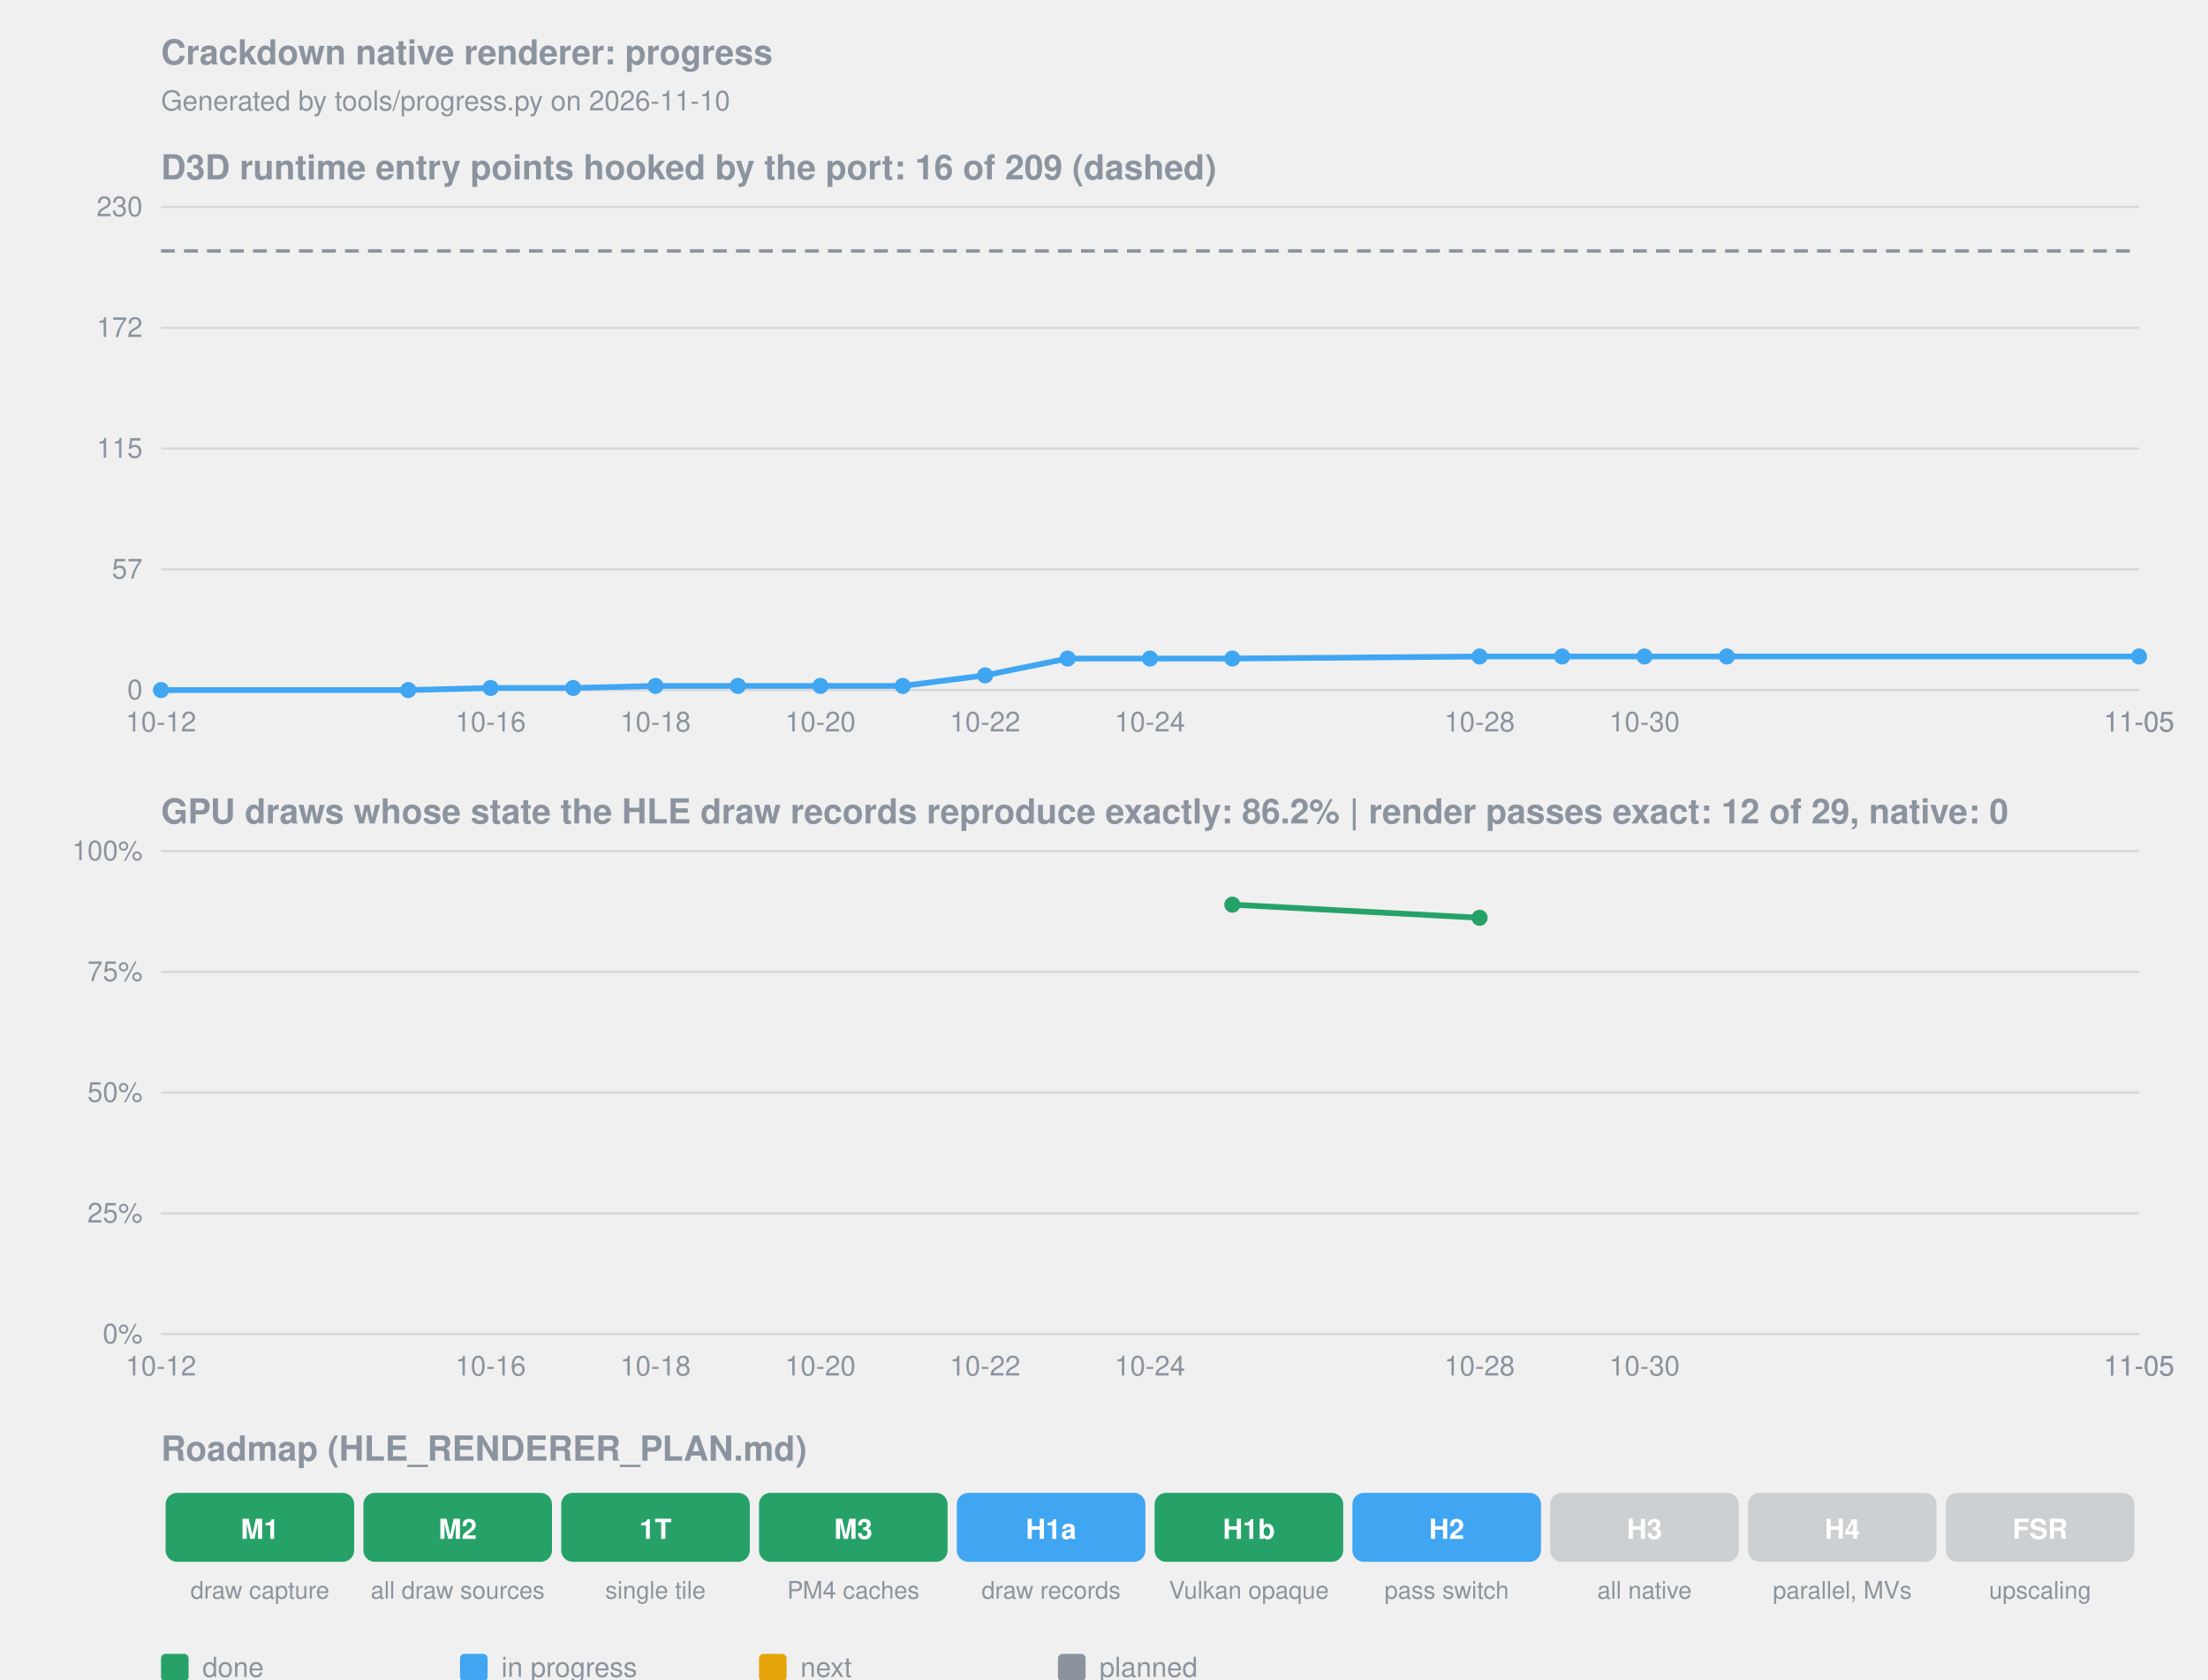
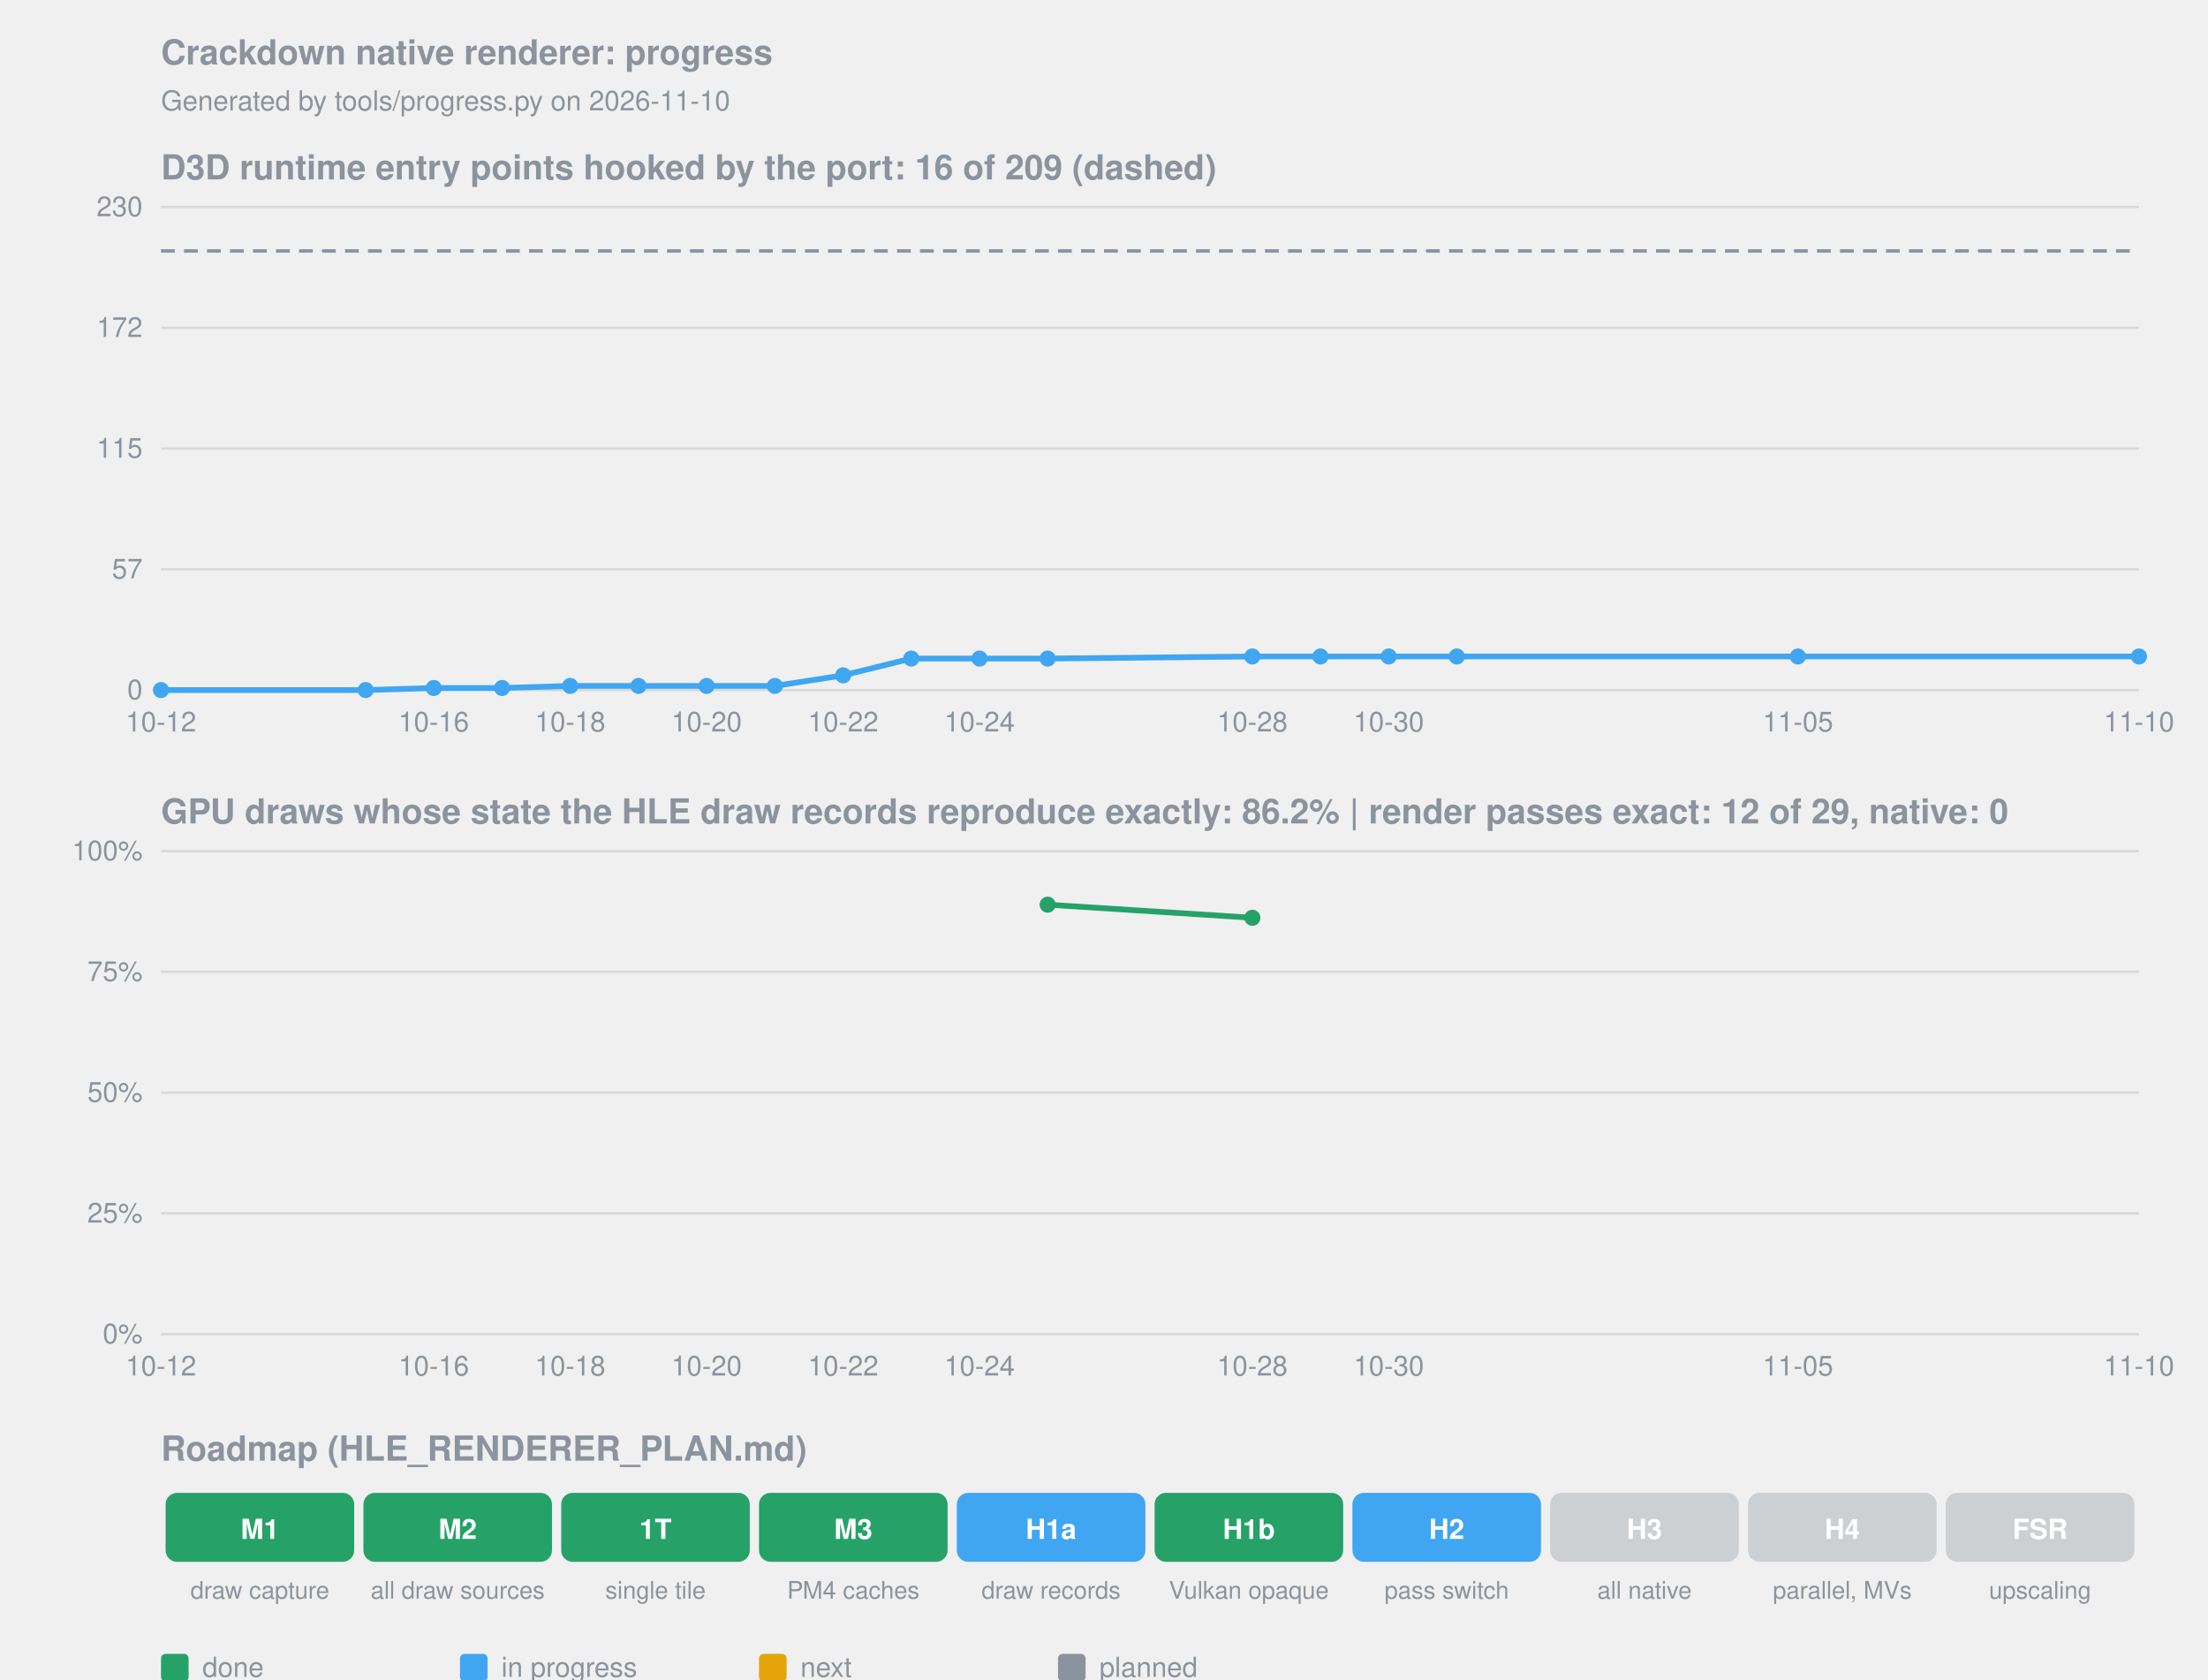
<svg xmlns="http://www.w3.org/2000/svg" width="960" height="730" viewBox="0 0 960 730" font-family="Segoe UI, Helvetica, Arial, sans-serif" font-size="12">
  <style>.t{fill:#8b949e}.h{fill:#8b949e;font-size:15px;font-weight:600}.g{stroke:#8b949e;stroke-opacity:.25}.a{fill:none;stroke:#40a6f2;stroke-width:2.5}.d{fill:none;stroke:#8b949e;stroke-width:1.5;stroke-dasharray:6 4}.m{fill:none;stroke:#26a269;stroke-width:2.5}</style>
  <text class="h" x="70" y="28">Crackdown native renderer: progress</text>
  <text class="t" x="70" y="48">Generated by tools/progress.py on 2026-11-10</text>
  <text class="h" x="70" y="78">D3D runtime entry points hooked by the port: 16 of 209 (dashed)</text>
  <line class="g" x1="70" x2="930" y1="300.0" y2="300.0" />
  <text class="t" x="62" y="304.0" text-anchor="end">0</text>
  <line class="g" x1="70" x2="930" y1="247.5" y2="247.5" />
  <text class="t" x="62" y="251.5" text-anchor="end">57</text>
  <line class="g" x1="70" x2="930" y1="195.0" y2="195.0" />
  <text class="t" x="62" y="199.0" text-anchor="end">115</text>
  <line class="g" x1="70" x2="930" y1="142.5" y2="142.5" />
  <text class="t" x="62" y="146.5" text-anchor="end">172</text>
  <line class="g" x1="70" x2="930" y1="90.0" y2="90.0" />
  <text class="t" x="62" y="94.0" text-anchor="end">230</text>
  <line class="d" x1="70" x2="930" y1="109.1" y2="109.1" />
-   <polyline class="a" points="70.0,300.0 177.5,300.0 213.3,299.1 249.2,299.1 285.0,298.2 320.8,298.2 356.7,298.2 392.5,298.2 428.3,293.6 464.2,286.3 500.0,286.3 535.8,286.3 643.3,285.4 679.2,285.4 715.0,285.4 750.8,285.4 930.0,285.4" />
+   <polyline class="a" points="70.0,300.0 159.0,300.0 188.6,299.1 218.3,299.1 247.9,298.2 277.6,298.2 307.2,298.2 336.9,298.2 366.6,293.6 396.2,286.3 425.9,286.3 455.5,286.3 544.5,285.4 574.1,285.4 603.8,285.4 633.4,285.4 781.7,285.4 930.0,285.4" />
  <circle cx="70.0" cy="300.0" r="3.5" fill="#40a6f2" />
-   <circle cx="177.5" cy="300.0" r="3.5" fill="#40a6f2" />
-   <circle cx="213.3" cy="299.1" r="3.5" fill="#40a6f2" />
-   <circle cx="249.2" cy="299.1" r="3.5" fill="#40a6f2" />
-   <circle cx="285.0" cy="298.2" r="3.5" fill="#40a6f2" />
-   <circle cx="320.8" cy="298.2" r="3.5" fill="#40a6f2" />
-   <circle cx="356.7" cy="298.2" r="3.5" fill="#40a6f2" />
-   <circle cx="392.5" cy="298.2" r="3.5" fill="#40a6f2" />
-   <circle cx="428.3" cy="293.6" r="3.5" fill="#40a6f2" />
-   <circle cx="464.2" cy="286.3" r="3.5" fill="#40a6f2" />
-   <circle cx="500.0" cy="286.3" r="3.5" fill="#40a6f2" />
-   <circle cx="535.8" cy="286.3" r="3.5" fill="#40a6f2" />
-   <circle cx="643.3" cy="285.4" r="3.5" fill="#40a6f2" />
-   <circle cx="679.2" cy="285.4" r="3.5" fill="#40a6f2" />
-   <circle cx="715.0" cy="285.4" r="3.5" fill="#40a6f2" />
-   <circle cx="750.8" cy="285.4" r="3.5" fill="#40a6f2" />
+   <circle cx="159.0" cy="300.0" r="3.5" fill="#40a6f2" />
+   <circle cx="188.6" cy="299.1" r="3.5" fill="#40a6f2" />
+   <circle cx="218.3" cy="299.1" r="3.5" fill="#40a6f2" />
+   <circle cx="247.9" cy="298.2" r="3.5" fill="#40a6f2" />
+   <circle cx="277.6" cy="298.2" r="3.5" fill="#40a6f2" />
+   <circle cx="307.2" cy="298.2" r="3.5" fill="#40a6f2" />
+   <circle cx="336.9" cy="298.2" r="3.5" fill="#40a6f2" />
+   <circle cx="366.6" cy="293.6" r="3.5" fill="#40a6f2" />
+   <circle cx="396.2" cy="286.3" r="3.5" fill="#40a6f2" />
+   <circle cx="425.9" cy="286.3" r="3.5" fill="#40a6f2" />
+   <circle cx="455.5" cy="286.3" r="3.5" fill="#40a6f2" />
+   <circle cx="544.5" cy="285.4" r="3.5" fill="#40a6f2" />
+   <circle cx="574.1" cy="285.4" r="3.5" fill="#40a6f2" />
+   <circle cx="603.8" cy="285.4" r="3.5" fill="#40a6f2" />
+   <circle cx="633.4" cy="285.4" r="3.5" fill="#40a6f2" />
+   <circle cx="781.7" cy="285.4" r="3.5" fill="#40a6f2" />
  <circle cx="930.0" cy="285.4" r="3.5" fill="#40a6f2" />
  <text class="t" x="70.0" y="318" text-anchor="middle">10-12</text>
-   <text class="t" x="213.3" y="318" text-anchor="middle">10-16</text>
-   <text class="t" x="285.0" y="318" text-anchor="middle">10-18</text>
-   <text class="t" x="356.7" y="318" text-anchor="middle">10-20</text>
-   <text class="t" x="428.3" y="318" text-anchor="middle">10-22</text>
-   <text class="t" x="500.0" y="318" text-anchor="middle">10-24</text>
-   <text class="t" x="643.3" y="318" text-anchor="middle">10-28</text>
-   <text class="t" x="715.0" y="318" text-anchor="middle">10-30</text>
-   <text class="t" x="930.0" y="318" text-anchor="middle">11-05</text>
-   <text class="t" x="930.0" y="318" text-anchor="middle">11-05</text>
+   <text class="t" x="188.6" y="318" text-anchor="middle">10-16</text>
+   <text class="t" x="247.9" y="318" text-anchor="middle">10-18</text>
+   <text class="t" x="307.2" y="318" text-anchor="middle">10-20</text>
+   <text class="t" x="366.6" y="318" text-anchor="middle">10-22</text>
+   <text class="t" x="425.9" y="318" text-anchor="middle">10-24</text>
+   <text class="t" x="544.5" y="318" text-anchor="middle">10-28</text>
+   <text class="t" x="603.8" y="318" text-anchor="middle">10-30</text>
+   <text class="t" x="781.7" y="318" text-anchor="middle">11-05</text>
+   <text class="t" x="930.0" y="318" text-anchor="middle">11-10</text>
  <text class="h" x="70" y="358">GPU draws whose state the HLE draw records reproduce exactly: 86.2%  |  render passes exact: 12 of 29, native: 0</text>
  <line class="g" x1="70" x2="930" y1="580.0" y2="580.0" />
  <text class="t" x="62" y="584.0" text-anchor="end">0%</text>
  <line class="g" x1="70" x2="930" y1="527.5" y2="527.5" />
  <text class="t" x="62" y="531.5" text-anchor="end">25%</text>
  <line class="g" x1="70" x2="930" y1="475.0" y2="475.0" />
  <text class="t" x="62" y="479.0" text-anchor="end">50%</text>
  <line class="g" x1="70" x2="930" y1="422.5" y2="422.5" />
  <text class="t" x="62" y="426.5" text-anchor="end">75%</text>
  <line class="g" x1="70" x2="930" y1="370.0" y2="370.0" />
  <text class="t" x="62" y="374.0" text-anchor="end">100%</text>
-   <polyline class="m" points="535.8,393.3 643.3,399.0" />
-   <circle cx="535.8" cy="393.3" r="3.5" fill="#26a269" />
-   <circle cx="643.3" cy="399.0" r="3.5" fill="#26a269" />
+   <polyline class="m" points="455.5,393.3 544.5,399.0" />
+   <circle cx="455.5" cy="393.3" r="3.5" fill="#26a269" />
+   <circle cx="544.5" cy="399.0" r="3.5" fill="#26a269" />
  <text class="t" x="70.0" y="598" text-anchor="middle">10-12</text>
-   <text class="t" x="213.3" y="598" text-anchor="middle">10-16</text>
-   <text class="t" x="285.0" y="598" text-anchor="middle">10-18</text>
-   <text class="t" x="356.7" y="598" text-anchor="middle">10-20</text>
-   <text class="t" x="428.3" y="598" text-anchor="middle">10-22</text>
-   <text class="t" x="500.0" y="598" text-anchor="middle">10-24</text>
-   <text class="t" x="643.3" y="598" text-anchor="middle">10-28</text>
-   <text class="t" x="715.0" y="598" text-anchor="middle">10-30</text>
-   <text class="t" x="930.0" y="598" text-anchor="middle">11-05</text>
-   <text class="t" x="930.0" y="598" text-anchor="middle">11-05</text>
+   <text class="t" x="188.6" y="598" text-anchor="middle">10-16</text>
+   <text class="t" x="247.9" y="598" text-anchor="middle">10-18</text>
+   <text class="t" x="307.2" y="598" text-anchor="middle">10-20</text>
+   <text class="t" x="366.6" y="598" text-anchor="middle">10-22</text>
+   <text class="t" x="425.9" y="598" text-anchor="middle">10-24</text>
+   <text class="t" x="544.5" y="598" text-anchor="middle">10-28</text>
+   <text class="t" x="603.8" y="598" text-anchor="middle">10-30</text>
+   <text class="t" x="781.7" y="598" text-anchor="middle">11-05</text>
+   <text class="t" x="930.0" y="598" text-anchor="middle">11-10</text>
  <text class="h" x="70" y="635">Roadmap (HLE_RENDERER_PLAN.md)</text>
  <rect x="72.0" y="649" width="82.0" height="30" rx="5" fill="#26a269" fill-opacity="1" />
  <text x="113.0" y="669" text-anchor="middle" fill="#ffffff" font-weight="600">M1</text>
  <text class="t" x="113.0" y="695" text-anchor="middle" font-size="10.5">draw capture</text>
  <rect x="158.0" y="649" width="82.0" height="30" rx="5" fill="#26a269" fill-opacity="1" />
  <text x="199.0" y="669" text-anchor="middle" fill="#ffffff" font-weight="600">M2</text>
  <text class="t" x="199.0" y="695" text-anchor="middle" font-size="10.5">all draw sources</text>
  <rect x="244.0" y="649" width="82.0" height="30" rx="5" fill="#26a269" fill-opacity="1" />
  <text x="285.0" y="669" text-anchor="middle" fill="#ffffff" font-weight="600">1T</text>
  <text class="t" x="285.0" y="695" text-anchor="middle" font-size="10.5">single tile</text>
  <rect x="330.0" y="649" width="82.0" height="30" rx="5" fill="#26a269" fill-opacity="1" />
  <text x="371.0" y="669" text-anchor="middle" fill="#ffffff" font-weight="600">M3</text>
  <text class="t" x="371.0" y="695" text-anchor="middle" font-size="10.5">PM4 caches</text>
  <rect x="416.0" y="649" width="82.0" height="30" rx="5" fill="#40a6f2" fill-opacity="1" />
  <text x="457.0" y="669" text-anchor="middle" fill="#ffffff" font-weight="600">H1a</text>
  <text class="t" x="457.0" y="695" text-anchor="middle" font-size="10.5">draw records</text>
  <rect x="502.0" y="649" width="82.0" height="30" rx="5" fill="#26a269" fill-opacity="1" />
  <text x="543.0" y="669" text-anchor="middle" fill="#ffffff" font-weight="600">H1b</text>
  <text class="t" x="543.0" y="695" text-anchor="middle" font-size="10.5">Vulkan opaque</text>
  <rect x="588.0" y="649" width="82.0" height="30" rx="5" fill="#40a6f2" fill-opacity="1" />
  <text x="629.0" y="669" text-anchor="middle" fill="#ffffff" font-weight="600">H2</text>
  <text class="t" x="629.0" y="695" text-anchor="middle" font-size="10.5">pass switch</text>
  <rect x="674.0" y="649" width="82.0" height="30" rx="5" fill="#8b949e" fill-opacity=".35" />
  <text x="715.0" y="669" text-anchor="middle" fill="#ffffff" font-weight="600">H3</text>
  <text class="t" x="715.0" y="695" text-anchor="middle" font-size="10.5">all native</text>
  <rect x="760.0" y="649" width="82.0" height="30" rx="5" fill="#8b949e" fill-opacity=".35" />
  <text x="801.0" y="669" text-anchor="middle" fill="#ffffff" font-weight="600">H4</text>
  <text class="t" x="801.0" y="695" text-anchor="middle" font-size="10.5">parallel, MVs</text>
  <rect x="846.0" y="649" width="82.0" height="30" rx="5" fill="#8b949e" fill-opacity=".35" />
  <text x="887.0" y="669" text-anchor="middle" fill="#ffffff" font-weight="600">FSR</text>
  <text class="t" x="887.0" y="695" text-anchor="middle" font-size="10.5">upscaling</text>
  <rect x="70" y="719" width="12" height="12" rx="2" fill="#26a269" />
  <text class="t" x="88" y="729">done</text>
  <rect x="200" y="719" width="12" height="12" rx="2" fill="#40a6f2" />
  <text class="t" x="218" y="729">in progress</text>
  <rect x="330" y="719" width="12" height="12" rx="2" fill="#e5a50a" />
  <text class="t" x="348" y="729">next</text>
  <rect x="460" y="719" width="12" height="12" rx="2" fill="#8b949e" />
  <text class="t" x="478" y="729">planned</text>
</svg>
